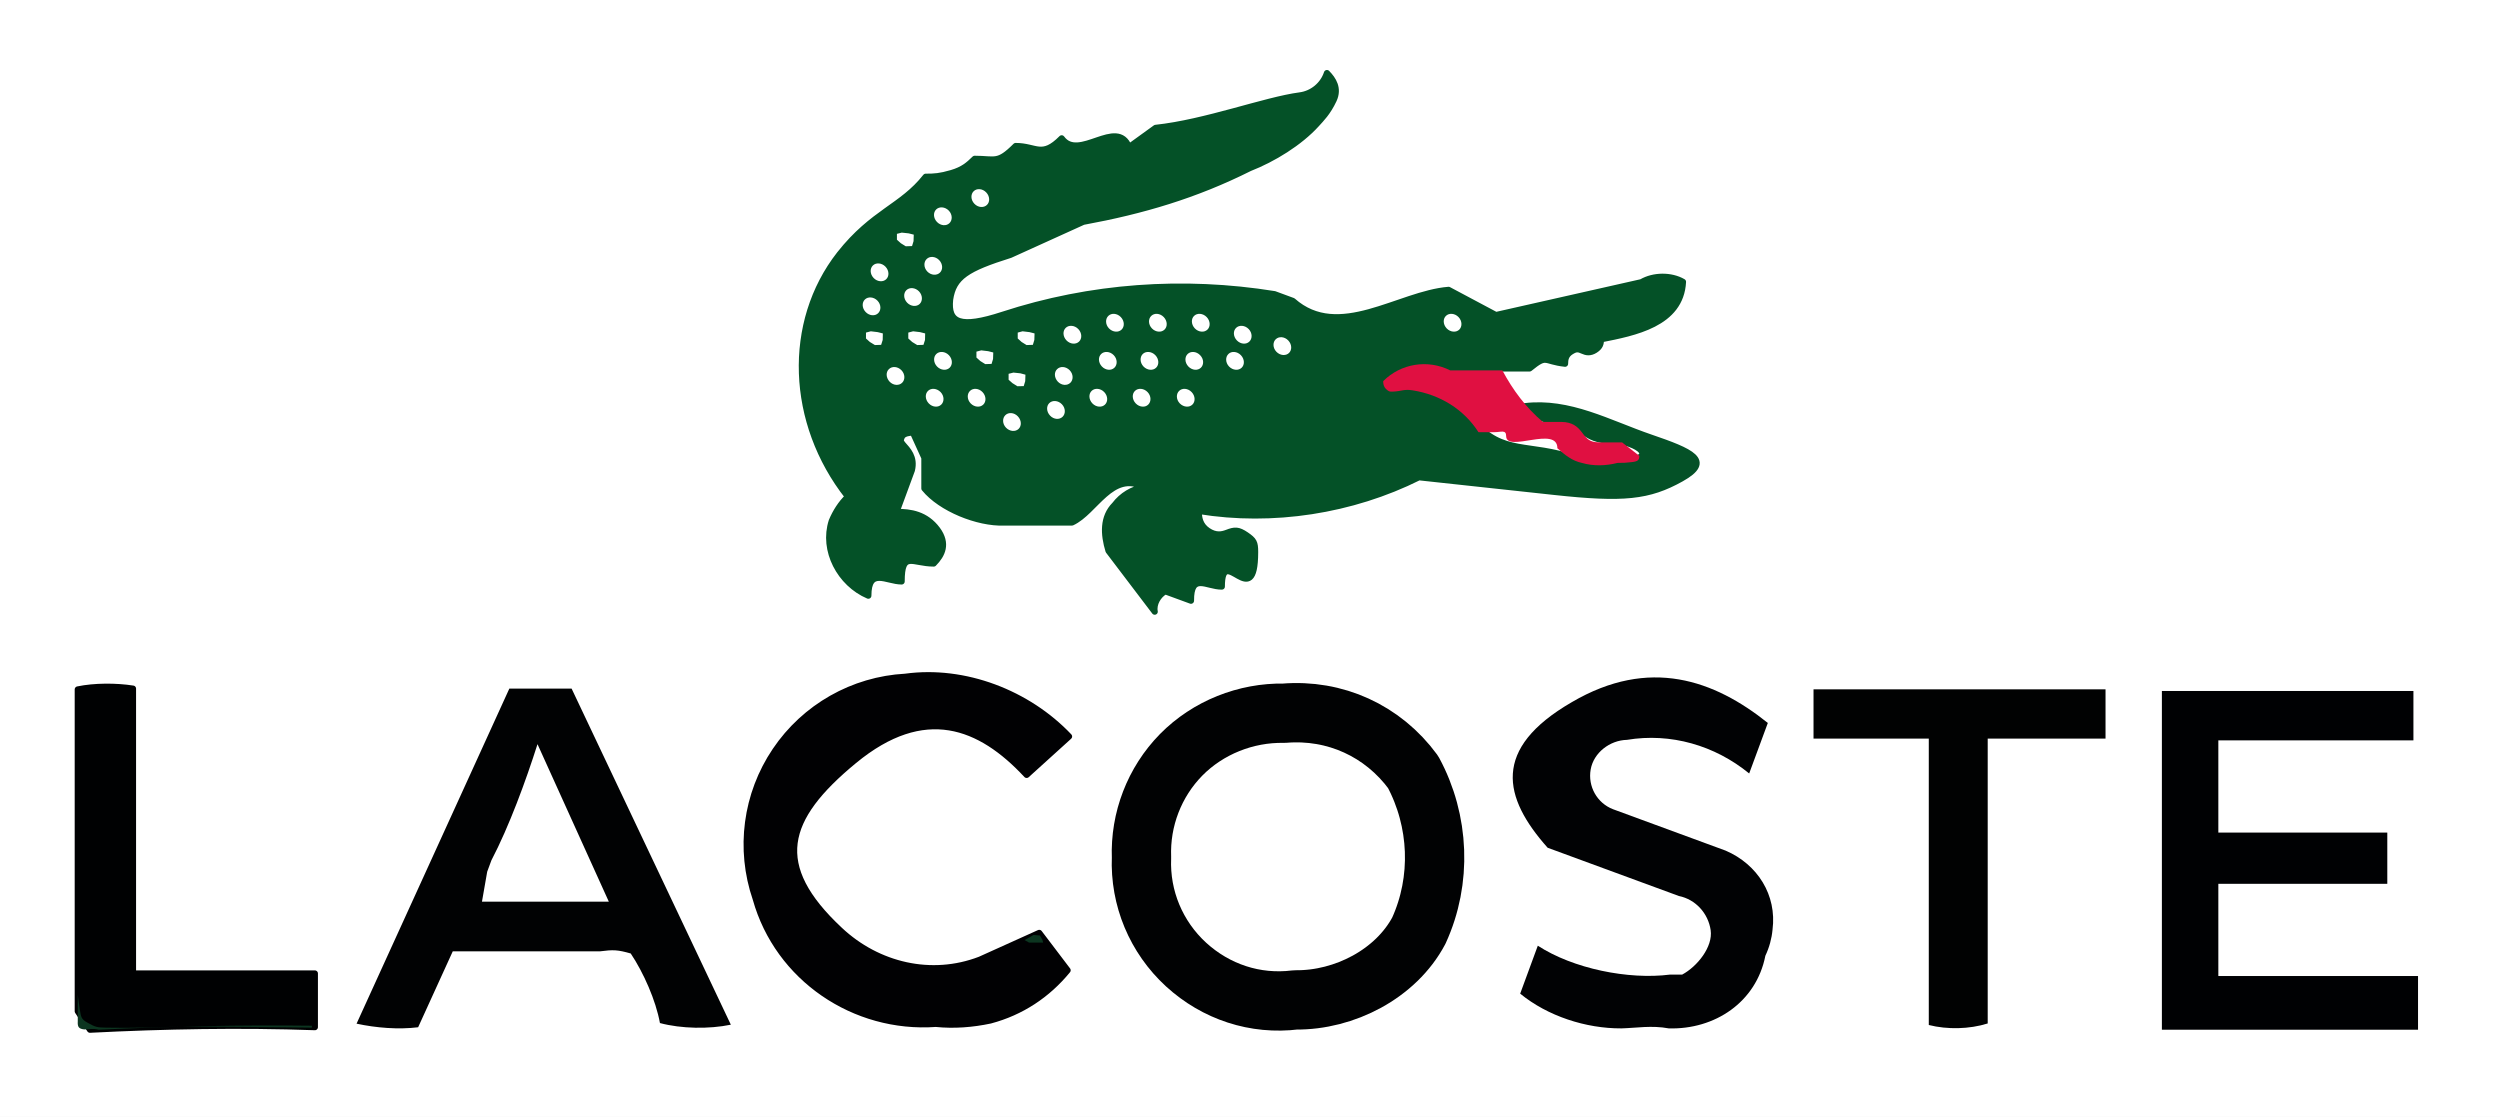
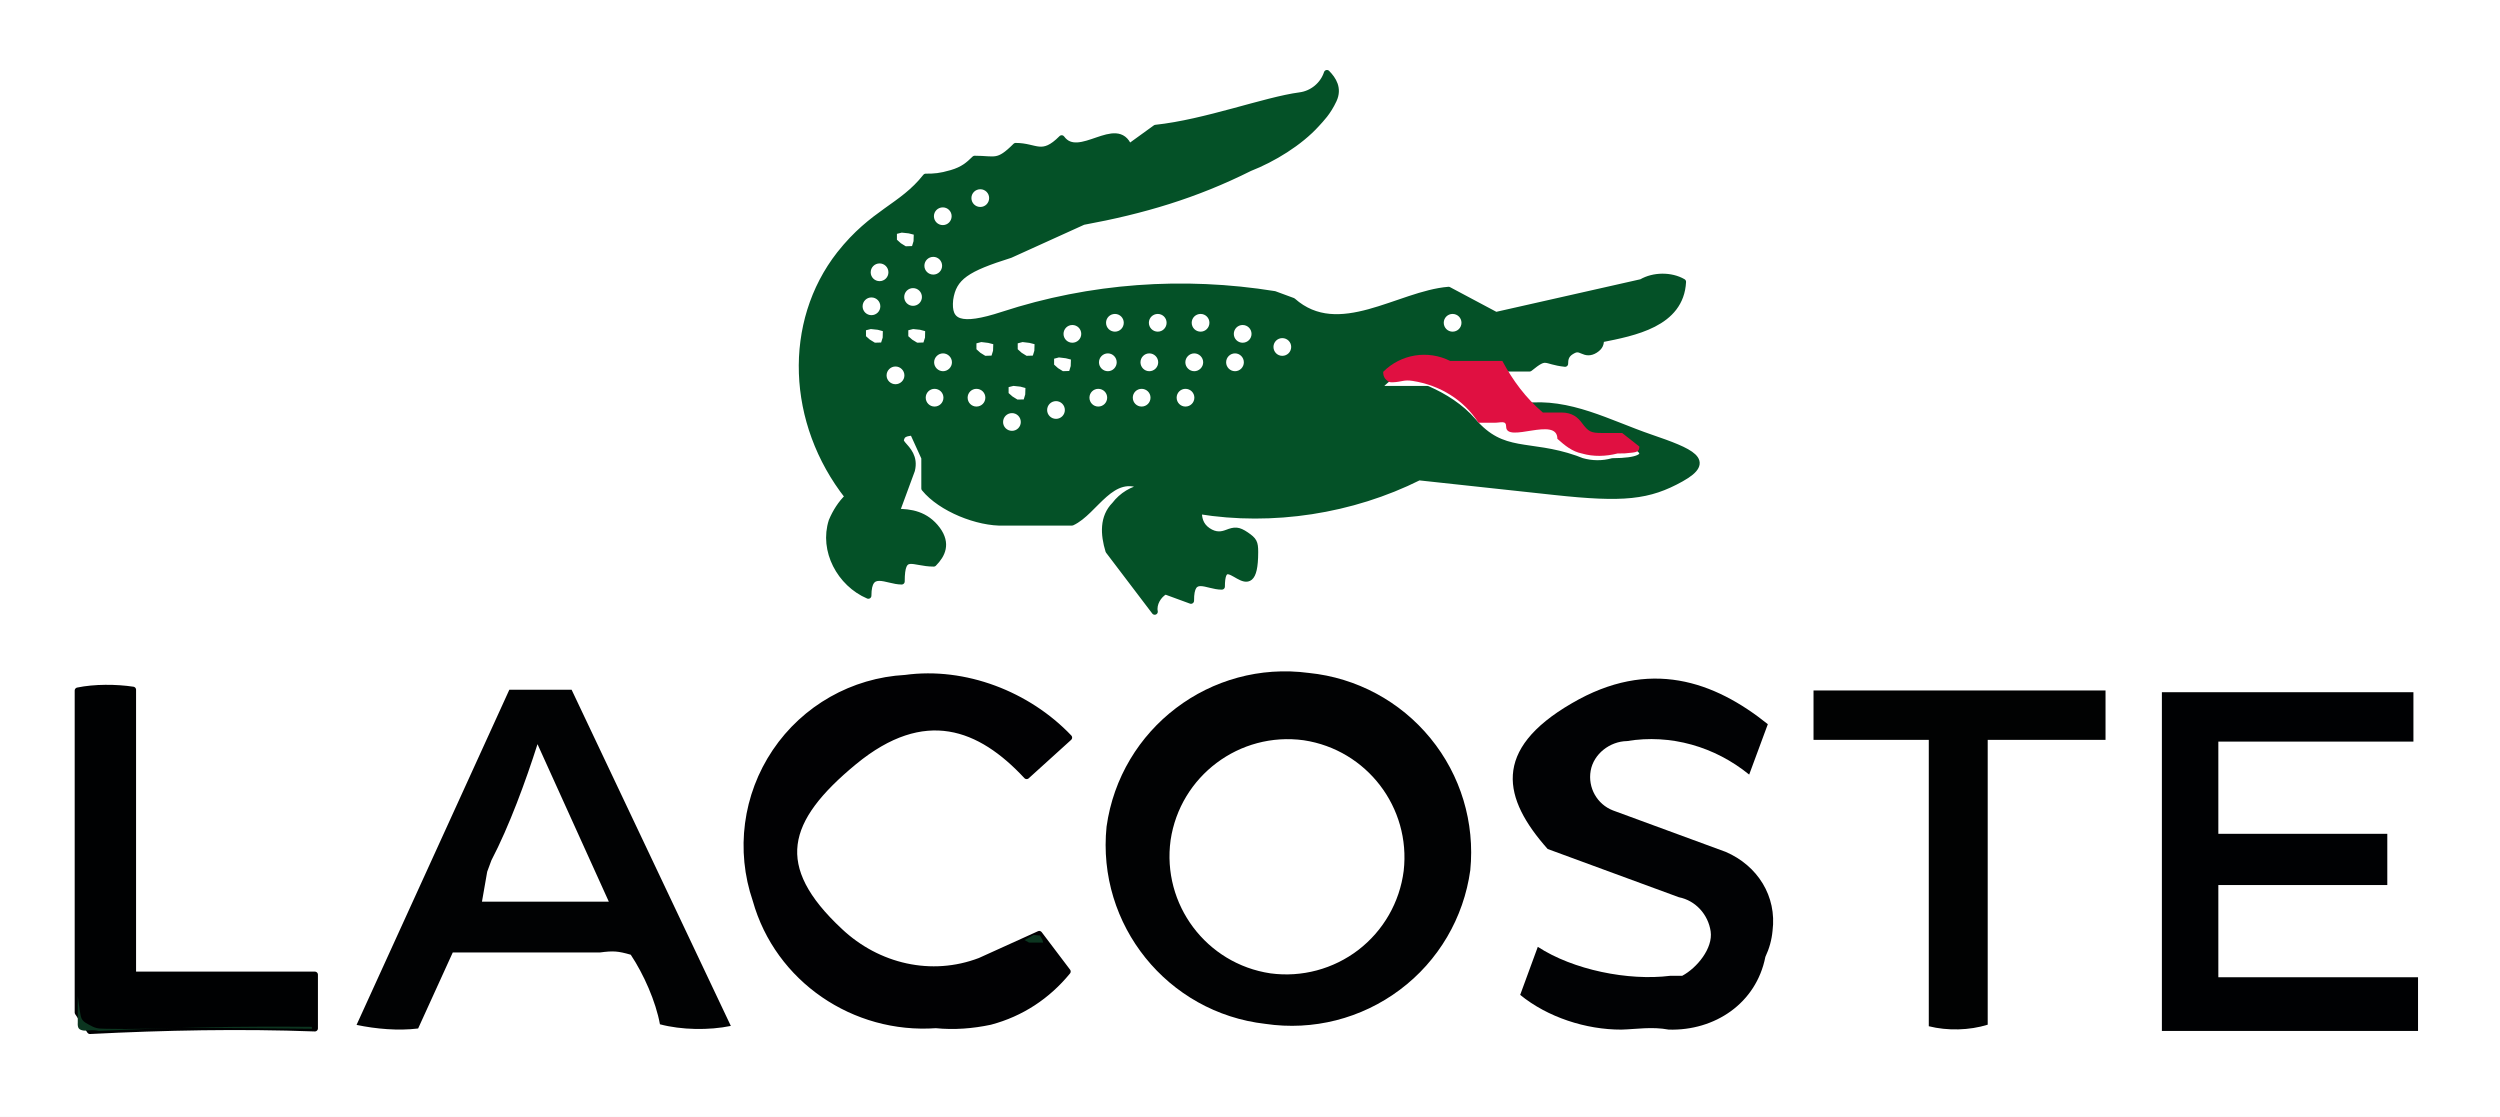
<svg xmlns="http://www.w3.org/2000/svg" viewBox="0 0 244 109" width="244" height="109">
  <rect width="100%" height="100%" fill="#ffffff" />
-   <path data-region="0" d="M146.00 30.75L160.21 27.54C161.39 26.85 163.08 26.83 164.26 27.51C164.05 31.63 159.46 32.48 156.25 33.12C156.25 33.55 156.18 33.85 155.68 34.17C155.19 34.48 154.81 34.39 154.50 34.25C154.02 34.03 153.81 34.02 153.32 34.33C152.82 34.65 152.75 35.08 152.75 35.50C150.61 35.27 151.03 34.55 149.29 35.96L140.13 35.96C138.00 35.48 135.78 36.26 134.44 37.97L139.32 37.97C140.98 38.70 142.59 39.72 143.77 41.09C146.69 44.49 149.17 43.16 153.76 44.76L154.39 45.00C155.37 45.28 156.40 45.29 157.38 45.02C162.58 45.00 159.76 43.00 157.13 43.00C156.02 43.00 155.15 42.65 154.37 42.00C153.53 41.29 152.53 41.00 151.62 41.00C151.09 41.00 150.83 40.98 150.20 40.70C149.58 40.42 149.12 40.00 148.78 39.65C153.15 39.10 157.04 41.31 161.07 42.69C165.06 44.06 167.24 44.96 164.08 46.72C160.91 48.49 158.45 48.74 151.71 48.01L138.49 46.58C131.96 49.84 124.21 51.05 117.00 49.87C117.00 50.54 117.11 51.26 117.88 51.79C118.65 52.31 119.25 52.19 119.75 52.00C120.52 51.70 120.85 51.69 121.62 52.21C122.39 52.74 122.50 52.94 122.50 53.88C122.50 59.91 119.25 52.94 119.25 57.25C117.77 57.26 116.22 55.86 116.24 58.63L113.73 57.71C113.05 58.08 112.55 58.94 112.70 59.70L108.19 53.76C107.70 52.15 107.61 50.47 108.80 49.27C109.50 48.35 110.52 47.73 111.66 47.54C108.50 45.89 106.90 49.95 104.62 51.00L97.99 51.00C95.44 51.09 91.82 49.64 90.22 47.67L90.22 44.68L89.10 42.22C88.82 42.22 88.18 42.28 88.02 42.64C87.86 42.97 87.90 43.10 88.10 43.35C88.60 43.92 89.31 44.61 89.00 45.89L87.50 49.96C88.86 49.96 90.36 50.17 91.49 51.69C92.49 53.06 91.98 54.14 91.13 55.00C89.04 55.00 88.00 53.74 88.00 56.75C86.54 56.75 84.75 55.34 84.75 58.14C81.98 56.96 80.25 53.72 81.18 50.85C81.55 49.97 82.07 49.14 82.76 48.48C77.08 41.26 76.74 31.47 81.95 24.81C85.23 20.66 88.01 20.22 90.35 17.25C91.19 17.25 91.74 17.22 92.87 16.89C94.00 16.56 94.53 16.09 95.13 15.50C97.15 15.50 97.37 16.01 99.13 14.25C101.14 14.25 101.68 15.45 103.62 13.50C105.30 15.81 109.02 11.43 110.19 14.36L112.79 12.48C117.67 11.96 123.47 9.76 126.88 9.31C128.09 9.15 129.13 8.29 129.51 7.13C130.13 7.76 130.69 8.63 130.17 9.75C129.59 10.99 128.95 11.61 128.49 12.12C126.85 13.93 124.25 15.52 121.97 16.41C116.68 19.06 111.54 20.58 105.72 21.65L98.60 24.88C94.38 26.21 93.05 27.02 92.73 29.24C92.50 31.50 93.69 32.09 97.87 30.72C106.43 27.92 115.50 27.28 124.39 28.71L126.18 29.37C130.66 33.34 136.51 28.69 141.38 28.29L146.00 30.75ZM84.27 30.66C83.80 30.17 83.77 29.43 84.21 29.01C84.65 28.59 85.39 28.65 85.86 29.14C86.33 29.63 86.35 30.37 85.91 30.79C85.47 31.21 84.74 31.15 84.27 30.66ZM84.22 32.23L84.22 33.17L84.72 33.62L85.31 33.98L86.22 33.95L86.45 33.23L86.47 32.31L85.72 32.12L84.97 32.03L84.22 32.23ZM85.05 27.34C84.58 26.85 84.55 26.11 84.99 25.69C85.43 25.27 86.17 25.33 86.64 25.82C87.11 26.31 87.14 27.05 86.70 27.47C86.26 27.89 85.52 27.83 85.05 27.34ZM86.61 37.46C86.14 36.96 86.11 36.23 86.55 35.81C86.99 35.38 87.73 35.44 88.20 35.93C88.67 36.42 88.69 37.16 88.25 37.58C87.81 38.00 87.08 37.95 86.61 37.46ZM87.24 22.59L87.24 23.53L87.74 23.98L88.32 24.34L89.24 24.31L89.46 23.59L89.49 22.67L88.74 22.48L87.99 22.40L87.24 22.59ZM88.32 29.75C87.85 29.26 87.82 28.52 88.26 28.10C88.70 27.68 89.44 27.74 89.91 28.23C90.38 28.72 90.40 29.46 89.97 29.88C89.53 30.30 88.79 30.24 88.32 29.75ZM88.35 32.23L88.35 33.17L88.85 33.62L89.44 33.98L90.35 33.95L90.58 33.23L90.60 32.31L89.85 32.12L89.10 32.03L88.35 32.23ZM90.29 26.71C89.82 26.22 89.80 25.48 90.24 25.06C90.67 24.64 91.41 24.69 91.88 25.18C92.35 25.67 92.38 26.41 91.94 26.83C91.50 27.25 90.76 27.20 90.29 26.71ZM90.43 39.58C89.96 39.09 89.93 38.35 90.37 37.93C90.81 37.51 91.54 37.57 92.02 38.06C92.49 38.55 92.51 39.29 92.07 39.71C91.63 40.13 90.90 40.07 90.43 39.58ZM91.23 21.87C90.76 21.38 90.73 20.64 91.17 20.22C91.61 19.80 92.35 19.86 92.82 20.35C93.29 20.84 93.31 21.58 92.87 22.00C92.43 22.42 91.70 22.36 91.23 21.87ZM91.24 35.98C90.77 35.49 90.74 34.75 91.18 34.33C91.62 33.91 92.36 33.97 92.83 34.46C93.30 34.95 93.33 35.69 92.89 36.11C92.45 36.53 91.71 36.47 91.24 35.98ZM94.52 39.58C94.05 39.09 94.03 38.35 94.47 37.93C94.91 37.51 95.64 37.57 96.11 38.06C96.58 38.55 96.61 39.29 96.17 39.71C95.73 40.13 94.99 40.07 94.52 39.58ZM94.88 20.09C94.41 19.60 94.39 18.86 94.83 18.44C95.27 18.02 96.00 18.08 96.47 18.57C96.94 19.06 96.97 19.80 96.53 20.22C96.09 20.64 95.35 20.59 94.88 20.09ZM95.00 34.09L95.00 35.03L95.50 35.48L96.08 35.84L97.00 35.81L97.22 35.09L97.25 34.17L96.50 33.98L95.75 33.89L95.00 34.09ZM97.97 41.95C97.50 41.46 97.48 40.72 97.92 40.30C98.35 39.88 99.09 39.93 99.56 40.43C100.03 40.92 100.06 41.66 99.62 42.08C99.18 42.50 98.44 42.44 97.97 41.95ZM98.14 36.25L98.14 37.20L98.64 37.64L99.22 38.00L100.14 37.98L100.36 37.25L100.39 36.34L99.64 36.14L98.89 36.06L98.14 36.25ZM99.03 32.23L99.03 33.17L99.53 33.62L100.11 33.98L101.03 33.95L101.25 33.23L101.28 32.31L100.53 32.12L99.78 32.03L99.03 32.23ZM102.27 40.77C101.80 40.28 101.77 39.54 102.21 39.12C102.65 38.70 103.39 38.76 103.86 39.25C104.33 39.74 104.35 40.48 103.91 40.90C103.47 41.32 102.74 41.27 102.27 40.77ZM103.03 37.46C102.56 36.96 102.53 36.23 102.97 35.81C103.41 35.38 104.15 35.44 104.62 35.93C105.09 36.42 105.11 37.16 104.67 37.58C104.23 38.00 103.50 37.95 103.03 37.46ZM103.87 33.43C103.40 32.94 103.37 32.20 103.81 31.78C104.25 31.36 104.99 31.42 105.46 31.91C105.93 32.40 105.96 33.14 105.52 33.56C105.08 33.98 104.34 33.92 103.87 33.43ZM106.40 39.58C105.93 39.09 105.90 38.35 106.34 37.93C106.78 37.51 107.52 37.57 107.99 38.06C108.46 38.55 108.49 39.29 108.05 39.71C107.61 40.13 106.87 40.07 106.40 39.58ZM107.33 35.98C106.86 35.49 106.83 34.75 107.27 34.33C107.71 33.91 108.45 33.97 108.92 34.46C109.39 34.95 109.41 35.69 108.97 36.11C108.53 36.53 107.80 36.47 107.33 35.98ZM108.02 32.26C107.55 31.77 107.53 31.03 107.97 30.61C108.41 30.19 109.14 30.25 109.61 30.74C110.08 31.23 110.11 31.97 109.67 32.39C109.23 32.81 108.49 32.75 108.02 32.26ZM110.63 39.58C110.16 39.09 110.13 38.35 110.57 37.93C111.01 37.51 111.75 37.57 112.22 38.06C112.69 38.55 112.71 39.29 112.27 39.71C111.84 40.13 111.10 40.07 110.63 39.58ZM111.39 35.98C110.92 35.49 110.90 34.75 111.33 34.33C111.77 33.91 112.51 33.97 112.98 34.46C113.45 34.95 113.48 35.69 113.04 36.11C112.60 36.53 111.86 36.47 111.39 35.98ZM112.21 32.26C111.74 31.77 111.72 31.03 112.16 30.61C112.60 30.19 113.33 30.25 113.80 30.74C114.27 31.23 114.30 31.97 113.86 32.39C113.42 32.81 112.68 32.75 112.21 32.26ZM114.93 39.58C114.46 39.09 114.44 38.35 114.88 37.93C115.32 37.51 116.05 37.57 116.52 38.06C116.99 38.55 117.02 39.29 116.58 39.71C116.14 40.13 115.41 40.07 114.93 39.58ZM115.77 35.98C115.30 35.49 115.27 34.75 115.71 34.33C116.15 33.91 116.88 33.97 117.35 34.46C117.83 34.95 117.85 35.69 117.41 36.11C116.97 36.53 116.24 36.47 115.77 35.98ZM116.40 32.26C115.93 31.77 115.90 31.03 116.34 30.61C116.78 30.19 117.52 30.25 117.99 30.74C118.46 31.23 118.49 31.97 118.05 32.39C117.61 32.81 116.87 32.75 116.40 32.26ZM119.74 35.98C119.27 35.49 119.25 34.75 119.69 34.33C120.12 33.91 120.86 33.97 121.33 34.46C121.80 34.95 121.83 35.69 121.39 36.11C120.95 36.53 120.21 36.47 119.74 35.98ZM120.50 33.43C120.03 32.94 120.00 32.20 120.44 31.78C120.88 31.36 121.62 31.42 122.09 31.91C122.56 32.40 122.58 33.14 122.14 33.56C121.70 33.98 120.97 33.92 120.50 33.43ZM124.36 34.54C123.89 34.05 123.87 33.31 124.31 32.89C124.75 32.47 125.48 32.53 125.95 33.02C126.42 33.51 126.45 34.25 126.01 34.67C125.57 35.09 124.83 35.03 124.36 34.54ZM140.98 32.26C140.51 31.77 140.48 31.03 140.92 30.61C141.36 30.19 142.10 30.25 142.57 30.74C143.04 31.23 143.06 31.97 142.63 32.39C142.19 32.81 141.45 32.75 140.98 32.26Z" fill="#045127" fill-rule="evenodd" stroke="#045127" stroke-width="0.6" stroke-linejoin="round" />
-   <path data-region="1" d="M126.44 97.59C122.51 98.08 118.68 96.81 115.76 94.14C112.84 91.46 111.25 87.66 111.41 83.70C111.27 79.97 112.67 76.33 115.28 73.67C117.90 71.01 121.60 69.54 125.33 69.61C130.30 69.20 134.96 71.32 137.92 75.35C140.49 80.11 140.73 85.91 138.48 90.83C136.24 95.05 131.22 97.64 126.44 97.59Z" fill="none" stroke="#010203" stroke-width="5.79" stroke-linecap="round" stroke-linejoin="round" />
-   <path data-region="2" d="M211.00 100.50L211.00 67.44L235.55 67.44L235.55 72.26L216.51 72.26L216.51 81.26L233.00 81.26L233.00 86.26L216.51 86.26L216.51 95.26L236.00 95.26L236.00 100.50L211.00 100.50Z" fill="#000103" fill-rule="evenodd" />
-   <path data-region="3" d="M34.80 99.91L49.71 67.21L55.79 67.21L71.33 100.01C69.21 100.45 66.50 100.41 64.41 99.85C64.01 97.64 62.81 94.93 61.56 93.06C60.30 92.70 59.86 92.68 58.56 92.85L44.19 92.85L40.81 100.26C38.89 100.50 36.70 100.32 34.80 99.91ZM52.46 72.63C51.32 76.21 49.70 80.64 47.96 83.97L47.55 85.08L47.04 88.00L59.42 88.00L52.46 72.63Z" fill="#010203" fill-rule="evenodd" />
-   <path data-region="4" d="M170.72 75.49C167.37 72.75 163.06 71.50 158.79 72.21C157.12 72.25 155.54 73.46 155.25 75.10C154.96 76.75 155.87 78.38 157.43 78.98L168.42 83.02C171.54 84.36 173.43 87.36 173.00 90.73C172.92 91.61 172.68 92.48 172.30 93.28C171.41 97.81 167.37 100.50 162.87 100.37C161.20 100.06 159.73 100.33 158.25 100.37C154.79 100.39 151.04 99.17 148.37 96.98L150.09 92.30C153.53 94.54 158.93 95.64 163.00 95.12L164.18 95.12C165.64 94.34 167.20 92.42 166.96 90.78C166.72 89.14 165.49 87.78 163.86 87.45L151.05 82.74C146.69 77.84 145.57 73.07 153.41 68.53C161.00 64.08 167.33 66.39 172.54 70.56L170.72 75.49Z" fill="#010204" fill-rule="evenodd" />
-   <path data-region="5" d="M104.34 71.88L100.20 75.63C95.68 70.77 90.23 68.58 83.36 74.24C76.50 79.89 75.20 84.46 81.97 90.78C85.67 94.25 90.91 95.48 95.65 93.66L101.43 91.05L104.20 94.70C102.23 97.11 99.66 98.80 96.65 99.60C94.91 99.97 93.12 100.11 91.34 99.93C83.39 100.50 75.93 95.47 73.76 87.73C72.09 82.87 72.80 77.51 75.67 73.26C78.54 69.00 83.24 66.33 88.37 66.05C94.15 65.26 100.32 67.64 104.34 71.88Z" fill="#010103" fill-rule="evenodd" stroke="#010103" stroke-width="0.6" stroke-linejoin="round" />
-   <path data-region="6" d="M188.25 72.09L177.00 72.09L177.00 67.28L205.50 67.28L205.50 72.09L194.00 72.09L194.00 99.89C192.21 100.45 190.07 100.50 188.25 100.04L188.25 72.09Z" fill="#010202" fill-rule="evenodd" />
-   <path data-region="7" d="M12.98 95.01L30.73 95.01L30.73 100.25C23.41 99.99 16.09 100.13 8.78 100.50L7.59 98.70L7.59 67.29C9.22 66.95 11.33 66.95 12.98 67.21L12.98 95.01Z" fill="#000102" fill-rule="evenodd" stroke="#000102" stroke-width="0.6" stroke-linejoin="round" />
-   <path data-region="8" d="M160.00 44.49C160.00 44.90 159.86 45.03 159.29 45.10C158.63 45.17 158.54 45.18 157.87 45.18C156.73 45.47 155.52 45.51 154.39 45.18C153.44 44.98 152.73 44.40 152.00 43.75C152.00 41.50 147.00 44.23 147.00 42.56C147.00 41.91 146.49 42.18 145.88 42.18L144.30 42.18C142.86 39.93 140.53 38.52 137.89 38.10C137.00 37.96 136.85 38.18 135.96 38.22C135.61 38.24 135.54 38.21 135.28 37.97C135.03 37.73 135.00 37.45 135.00 37.20C136.72 35.47 139.36 35.05 141.54 36.15L146.63 36.15C147.65 38.06 148.93 39.78 150.58 41.18L152.38 41.18C153.48 41.18 154.00 41.68 154.38 42.18C155.04 43.06 155.27 43.18 156.38 43.18L158.32 43.18L160.00 44.49Z" fill="#e01041" fill-rule="evenodd" />
-   <path data-region="9" d="M30.44 100.11C23.51 100.03 16.57 100.17 9.64 100.50C8.96 100.35 8.87 100.47 8.21 100.47C7.67 100.41 7.56 100.21 7.59 99.68L7.59 97.11L7.77 98.42C7.92 99.24 7.86 99.45 8.59 99.84C9.35 100.27 9.50 100.28 10.37 100.30C12.84 100.35 15.29 100.27 17.75 100.20C21.96 100.19 26.23 100.25 30.44 100.30Z" fill="#0c3520" fill-rule="evenodd" />
+   <path data-region="0" d="M146.00 30.75L160.21 27.54C161.39 26.85 163.08 26.83 164.26 27.51C164.05 31.63 159.46 32.48 156.25 33.12C156.25 33.55 156.18 33.85 155.68 34.17C155.19 34.48 154.81 34.39 154.50 34.25C154.02 34.03 153.81 34.02 153.32 34.33C152.82 34.65 152.75 35.08 152.75 35.50C150.61 35.27 151.03 34.55 149.29 35.96L140.13 35.96C138.00 35.48 135.78 36.26 134.44 37.97L139.32 37.97C140.98 38.70 142.59 39.72 143.77 41.09C146.69 44.49 149.17 43.16 153.76 44.76L154.39 45.00C155.37 45.28 156.40 45.29 157.38 45.02C162.58 45.00 159.76 43.00 157.13 43.00C156.02 43.00 155.15 42.65 154.37 42.00C153.53 41.29 152.53 41.00 151.62 41.00C151.09 41.00 150.83 40.98 150.20 40.70C149.58 40.42 149.12 40.00 148.78 39.65C153.15 39.10 157.04 41.31 161.07 42.69C165.06 44.06 167.24 44.96 164.08 46.72C160.91 48.49 158.45 48.74 151.71 48.01L138.49 46.58C131.96 49.84 124.21 51.05 117.00 49.87C117.00 50.54 117.11 51.26 117.88 51.79C118.65 52.31 119.25 52.19 119.75 52.00C120.52 51.70 120.85 51.69 121.62 52.21C122.39 52.74 122.50 52.94 122.50 53.88C122.50 59.91 119.25 52.94 119.25 57.25C117.77 57.26 116.22 55.86 116.24 58.63L113.73 57.71C113.05 58.08 112.55 58.94 112.70 59.70L108.19 53.76C107.70 52.15 107.61 50.47 108.80 49.27C109.50 48.35 110.52 47.73 111.66 47.54C108.50 45.89 106.90 49.95 104.62 51.00L97.99 51.00C95.44 51.09 91.82 49.64 90.22 47.67L90.22 44.68L89.10 42.22C88.82 42.22 88.18 42.28 88.02 42.64C87.86 42.97 87.90 43.10 88.10 43.35C88.60 43.92 89.31 44.61 89.00 45.89L87.50 49.96C88.86 49.96 90.36 50.17 91.49 51.69C92.49 53.06 91.98 54.14 91.13 55.00C89.04 55.00 88.00 53.74 88.00 56.75C86.54 56.75 84.75 55.34 84.75 58.14C81.98 56.96 80.25 53.72 81.18 50.85C81.55 49.97 82.07 49.14 82.76 48.48C77.08 41.26 76.74 31.47 81.95 24.81C85.23 20.66 88.01 20.22 90.35 17.25C91.19 17.25 91.74 17.22 92.87 16.89C94.00 16.56 94.53 16.09 95.13 15.50C97.15 15.50 97.37 16.01 99.13 14.25C101.14 14.25 101.68 15.45 103.62 13.50C105.30 15.81 109.02 11.43 110.19 14.36L112.79 12.48C117.67 11.96 123.47 9.76 126.88 9.31C128.09 9.15 129.13 8.29 129.51 7.13C130.13 7.76 130.69 8.63 130.17 9.75C129.59 10.99 128.95 11.61 128.49 12.12C126.85 13.93 124.25 15.52 121.97 16.41C116.68 19.06 111.54 20.58 105.72 21.65L98.60 24.88C94.38 26.21 93.05 27.02 92.73 29.24C92.50 31.50 93.69 32.09 97.87 30.72C106.43 27.92 115.50 27.28 124.39 28.71L126.18 29.37C130.66 33.34 136.51 28.69 141.38 28.29L146.00 30.75ZM86.22 29.90C86.22 30.54 85.70 31.06 85.05 31.06C84.41 31.06 83.89 30.54 83.89 29.90C83.89 29.25 84.41 28.73 85.05 28.73C85.70 28.73 86.22 29.25 86.22 29.90ZM84.22 32.00L84.22 32.95L84.72 33.39L85.31 33.75L86.22 33.72L86.45 33.00L86.47 32.09L85.72 31.89L84.97 31.81L84.22 32.00ZM87.01 26.58C87.01 27.22 86.49 27.74 85.85 27.74C85.20 27.74 84.68 27.22 84.68 26.58C84.68 25.93 85.20 25.41 85.85 25.41C86.49 25.41 87.01 25.93 87.01 26.58ZM88.57 36.64C88.57 37.28 88.04 37.80 87.40 37.80C86.76 37.80 86.23 37.28 86.23 36.64C86.23 35.99 86.76 35.47 87.40 35.47C88.04 35.47 88.57 35.99 88.57 36.64ZM87.24 22.59L87.24 23.53L87.74 23.98L88.32 24.34L89.24 24.31L89.46 23.59L89.49 22.67L88.74 22.48L87.99 22.40L87.24 22.59ZM90.28 28.99C90.28 29.63 89.76 30.15 89.11 30.15C88.47 30.15 87.95 29.63 87.95 28.99C87.95 28.34 88.47 27.82 89.11 27.82C89.76 27.82 90.28 28.34 90.28 28.99ZM88.35 32.00L88.35 32.95L88.85 33.39L89.44 33.75L90.35 33.72L90.58 33.00L90.60 32.09L89.85 31.89L89.10 31.81L88.35 32.00ZM92.25 25.94C92.25 26.58 91.73 27.10 91.09 27.10C90.44 27.10 89.92 26.58 89.92 25.94C89.92 25.29 90.44 24.77 91.09 24.77C91.73 24.77 92.25 25.29 92.25 25.94ZM92.38 38.81C92.38 39.46 91.86 39.98 91.21 39.98C90.57 39.98 90.05 39.46 90.05 38.81C90.05 38.17 90.57 37.65 91.21 37.65C91.86 37.65 92.38 38.17 92.38 38.81ZM93.18 21.10C93.18 21.75 92.66 22.27 92.02 22.27C91.37 22.27 90.85 21.75 90.85 21.10C90.85 20.46 91.37 19.94 92.02 19.94C92.66 19.94 93.18 20.46 93.18 21.10ZM93.21 35.36C93.21 36.00 92.68 36.53 92.04 36.53C91.40 36.53 90.87 36.00 90.87 35.36C90.87 34.72 91.40 34.19 92.04 34.19C92.68 34.19 93.21 34.72 93.21 35.36ZM96.47 38.81C96.47 39.46 95.95 39.98 95.30 39.98C94.66 39.98 94.14 39.46 94.14 38.81C94.14 38.17 94.66 37.65 95.30 37.65C95.95 37.65 96.47 38.17 96.47 38.81ZM96.84 19.33C96.84 19.98 96.32 20.50 95.68 20.50C95.03 20.50 94.51 19.98 94.51 19.33C94.51 18.69 95.03 18.17 95.68 18.17C96.32 18.17 96.84 18.69 96.84 19.33ZM95.00 33.28L95.00 34.22L95.50 34.67L96.08 35.03L97.00 35.00L97.22 34.28L97.25 33.36L96.50 33.17L95.75 33.08L95.00 33.28ZM99.93 41.19C99.93 41.83 99.41 42.35 98.77 42.35C98.12 42.35 97.60 41.83 97.60 41.19C97.60 40.54 98.12 40.02 98.77 40.02C99.41 40.02 99.93 40.54 99.93 41.19ZM98.14 37.55L98.14 38.50L98.64 38.94L99.22 39.30L100.14 39.28L100.36 38.55L100.39 37.64L99.64 37.44L98.89 37.36L98.14 37.55ZM99.03 33.28L99.03 34.22L99.53 34.67L100.11 35.03L101.03 35.00L101.25 34.28L101.28 33.36L100.53 33.17L99.78 33.08L99.03 33.28ZM104.23 40.02C104.23 40.66 103.71 41.18 103.07 41.18C102.42 41.18 101.90 40.66 101.90 40.02C101.90 39.37 102.42 38.85 103.07 38.85C103.71 38.85 104.23 39.37 104.23 40.02ZM102.58 34.78L102.58 35.72L103.08 36.17L103.66 36.53L104.58 36.50L104.80 35.78L104.83 34.86L104.08 34.67L103.33 34.58L102.58 34.78ZM105.83 32.59C105.83 33.23 105.31 33.75 104.66 33.75C104.02 33.75 103.50 33.23 103.50 32.59C103.50 31.94 104.02 31.42 104.66 31.42C105.31 31.42 105.83 31.94 105.83 32.59ZM108.36 38.81C108.36 39.46 107.84 39.98 107.19 39.98C106.55 39.98 106.03 39.46 106.03 38.81C106.03 38.17 106.55 37.65 107.19 37.65C107.84 37.65 108.36 38.17 108.36 38.81ZM109.29 35.36C109.29 36.00 108.77 36.53 108.13 36.53C107.48 36.53 106.96 36.00 106.96 35.36C106.96 34.72 107.48 34.19 108.13 34.19C108.77 34.19 109.29 34.72 109.29 35.36ZM109.98 31.50C109.98 32.15 109.46 32.67 108.82 32.67C108.17 32.67 107.65 32.15 107.65 31.50C107.65 30.86 108.17 30.34 108.82 30.34C109.46 30.34 109.98 30.86 109.98 31.50ZM112.59 38.81C112.59 39.46 112.07 39.98 111.42 39.98C110.78 39.98 110.26 39.46 110.26 38.81C110.26 38.17 110.78 37.65 111.42 37.65C112.07 37.65 112.59 38.17 112.59 38.81ZM113.34 35.36C113.34 36.00 112.82 36.53 112.17 36.53C111.53 36.53 111.01 36.00 111.01 35.36C111.01 34.72 111.53 34.19 112.17 34.19C112.82 34.19 113.34 34.72 113.34 35.36ZM114.16 31.50C114.16 32.15 113.64 32.67 113.00 32.67C112.35 32.67 111.83 32.15 111.83 31.50C111.83 30.86 112.35 30.34 113.00 30.34C113.64 30.34 114.16 30.86 114.16 31.50ZM116.87 38.81C116.87 39.46 116.35 39.98 115.70 39.98C115.06 39.98 114.54 39.46 114.54 38.81C114.54 38.17 115.06 37.65 115.70 37.65C116.35 37.65 116.87 38.17 116.87 38.81ZM117.73 35.36C117.73 36.00 117.20 36.53 116.56 36.53C115.92 36.53 115.39 36.00 115.39 35.36C115.39 34.72 115.92 34.19 116.56 34.19C117.20 34.19 117.73 34.72 117.73 35.36ZM118.34 31.50C118.34 32.15 117.82 32.67 117.18 32.67C116.53 32.67 116.01 32.15 116.01 31.50C116.01 30.86 116.53 30.34 117.18 30.34C117.82 30.34 118.34 30.86 118.34 31.50ZM121.70 35.36C121.70 36.00 121.18 36.53 120.54 36.53C119.89 36.53 119.37 36.00 119.37 35.36C119.37 34.72 119.89 34.19 120.54 34.19C121.18 34.19 121.70 34.72 121.70 35.36ZM122.45 32.59C122.45 33.23 121.93 33.75 121.28 33.75C120.64 33.75 120.12 33.23 120.12 32.59C120.12 31.94 120.64 31.42 121.28 31.42C121.93 31.42 122.45 31.94 122.45 32.59ZM126.32 33.86C126.32 34.51 125.80 35.03 125.15 35.03C124.51 35.03 123.99 34.51 123.99 33.86C123.99 33.22 124.51 32.70 125.15 32.70C125.80 32.70 126.32 33.22 126.32 33.86ZM142.94 31.50C142.94 32.15 142.42 32.67 141.77 32.67C141.13 32.67 140.61 32.15 140.61 31.50C140.61 30.86 141.13 30.34 141.77 30.34C142.42 30.34 142.94 30.86 142.94 31.50Z" fill="#045127" fill-rule="evenodd" stroke="#045127" stroke-width="0.6" stroke-linejoin="round" />
+   <path data-region="1" d="M108.00 80.68C109.34 71.10 118.16 64.40 127.75 65.68C132.39 66.15 136.66 68.44 139.61 72.05C142.57 75.66 143.96 80.29 143.50 84.93C142.86 89.58 140.39 93.79 136.63 96.60C132.87 99.42 128.15 100.62 123.50 99.93C113.94 98.84 107.03 90.26 108.00 80.68ZM114.25 82.00C113.39 88.27 117.74 94.07 124.00 95.00C127.05 95.41 130.14 94.58 132.58 92.71C135.02 90.83 136.61 88.06 137.00 85.00C137.71 78.82 133.40 73.18 127.25 72.25C120.98 71.39 115.18 75.74 114.25 82.00Z" fill="#010203" fill-rule="evenodd" />
+   <path data-region="2" d="M211.00 100.62L211.00 67.56L235.55 67.56L235.55 72.38L216.51 72.38L216.51 81.38L233.00 81.38L233.00 86.38L216.51 86.38L216.51 95.38L236.00 95.38L236.00 100.62L211.00 100.62Z" fill="#000103" fill-rule="evenodd" />
+   <path data-region="3" d="M34.80 100.03L49.71 67.32L55.79 67.32L71.33 100.13C69.21 100.57 66.50 100.53 64.41 99.97C64.01 97.75 62.81 95.05 61.56 93.18C60.30 92.82 59.86 92.79 58.56 92.96L44.19 92.96L40.81 100.38C38.89 100.62 36.70 100.43 34.80 100.03ZM52.46 72.63C51.32 76.21 49.70 80.64 47.96 83.97L47.55 85.08L47.04 88.00L59.42 88.00L52.46 72.63Z" fill="#010203" fill-rule="evenodd" />
+   <path data-region="4" d="M170.72 75.60C167.37 72.87 163.06 71.62 158.79 72.33C157.12 72.36 155.54 73.58 155.25 75.22C154.96 76.87 155.87 78.50 157.43 79.10L168.42 83.14C171.54 84.48 173.43 87.47 173.00 90.85C172.92 91.73 172.68 92.59 172.30 93.39C171.41 97.92 167.37 100.62 162.87 100.49C161.20 100.18 159.73 100.45 158.25 100.49C154.79 100.50 151.04 99.28 148.37 97.10L150.09 92.41C153.53 94.66 158.93 95.75 163.00 95.24L164.18 95.24C165.64 94.46 167.20 92.54 166.96 90.90C166.72 89.26 165.49 87.89 163.86 87.57L151.05 82.86C146.69 77.95 145.57 73.19 153.41 68.64C161.00 64.20 167.33 66.50 172.54 70.68L170.72 75.60Z" fill="#010204" fill-rule="evenodd" />
+   <path data-region="5" d="M104.34 71.99L100.20 75.74C95.68 70.88 90.23 68.70 83.36 74.35C76.50 80.01 75.20 84.58 81.97 90.89C85.67 94.37 90.91 95.59 95.65 93.78L101.43 91.16L104.20 94.82C102.23 97.23 99.66 98.92 96.65 99.72C94.91 100.09 93.12 100.23 91.34 100.05C83.39 100.62 75.93 95.59 73.76 87.85C72.09 82.99 72.80 77.63 75.67 73.37C78.54 69.11 83.24 66.45 88.37 66.17C94.15 65.38 100.32 67.76 104.34 71.99Z" fill="#010103" fill-rule="evenodd" stroke="#010103" stroke-width="0.6" stroke-linejoin="round" />
+   <path data-region="6" d="M188.25 72.21L177.00 72.21L177.00 67.39L205.50 67.39L205.50 72.21L194.00 72.21L194.00 100.01C192.21 100.57 190.07 100.62 188.25 100.16L188.25 72.21Z" fill="#010202" fill-rule="evenodd" />
+   <path data-region="7" d="M12.98 95.13L30.73 95.13L30.73 100.37C23.41 100.10 16.09 100.25 8.78 100.62L7.59 98.82L7.59 67.40C9.22 67.06 11.33 67.07 12.98 67.32L12.98 95.13Z" fill="#000102" fill-rule="evenodd" stroke="#000102" stroke-width="0.6" stroke-linejoin="round" />
+   <path data-region="8" d="M160.00 43.58C160.00 43.98 159.86 44.12 159.29 44.18C158.63 44.26 158.54 44.26 157.87 44.26C156.73 44.55 155.52 44.59 154.39 44.26C153.44 44.07 152.73 43.48 152.00 42.83C152.00 40.58 147.00 43.32 147.00 41.64C147.00 41.00 146.49 41.26 145.88 41.26L144.30 41.26C142.86 39.01 140.53 37.60 137.89 37.18C137.00 37.04 136.85 37.27 135.96 37.31C135.61 37.32 135.54 37.30 135.28 37.05C135.03 36.81 135.00 36.54 135.00 36.29C136.72 34.56 139.36 34.13 141.54 35.23L146.63 35.23C147.65 37.14 148.93 38.86 150.58 40.26L152.38 40.26C153.48 40.26 154.00 40.76 154.38 41.26C155.04 42.15 155.27 42.26 156.38 42.26L158.32 42.26L160.00 43.58Z" fill="#e01041" fill-rule="evenodd" />
+   <path data-region="9" d="M30.44 100.22C23.51 100.15 16.57 100.28 9.64 100.62C8.96 100.47 8.87 100.59 8.21 100.59C7.67 100.52 7.56 100.33 7.59 99.79L7.59 97.22L7.77 98.54C7.92 99.35 7.86 99.57 8.59 99.96C9.35 100.39 9.50 100.39 10.37 100.41C12.84 100.47 15.29 100.38 17.75 100.32C21.96 100.31 26.23 100.37 30.44 100.41Z" fill="#0c3520" fill-rule="evenodd" />
  <path data-region="10" d="M100.00 91.75L100.44 91.50L100.88 91.25L101.50 91.31L101.75 91.75L101.81 92.00L101.12 92.00L100.44 92.00L100.00 91.75Z" fill="#0c3520" fill-rule="evenodd" />
</svg>
